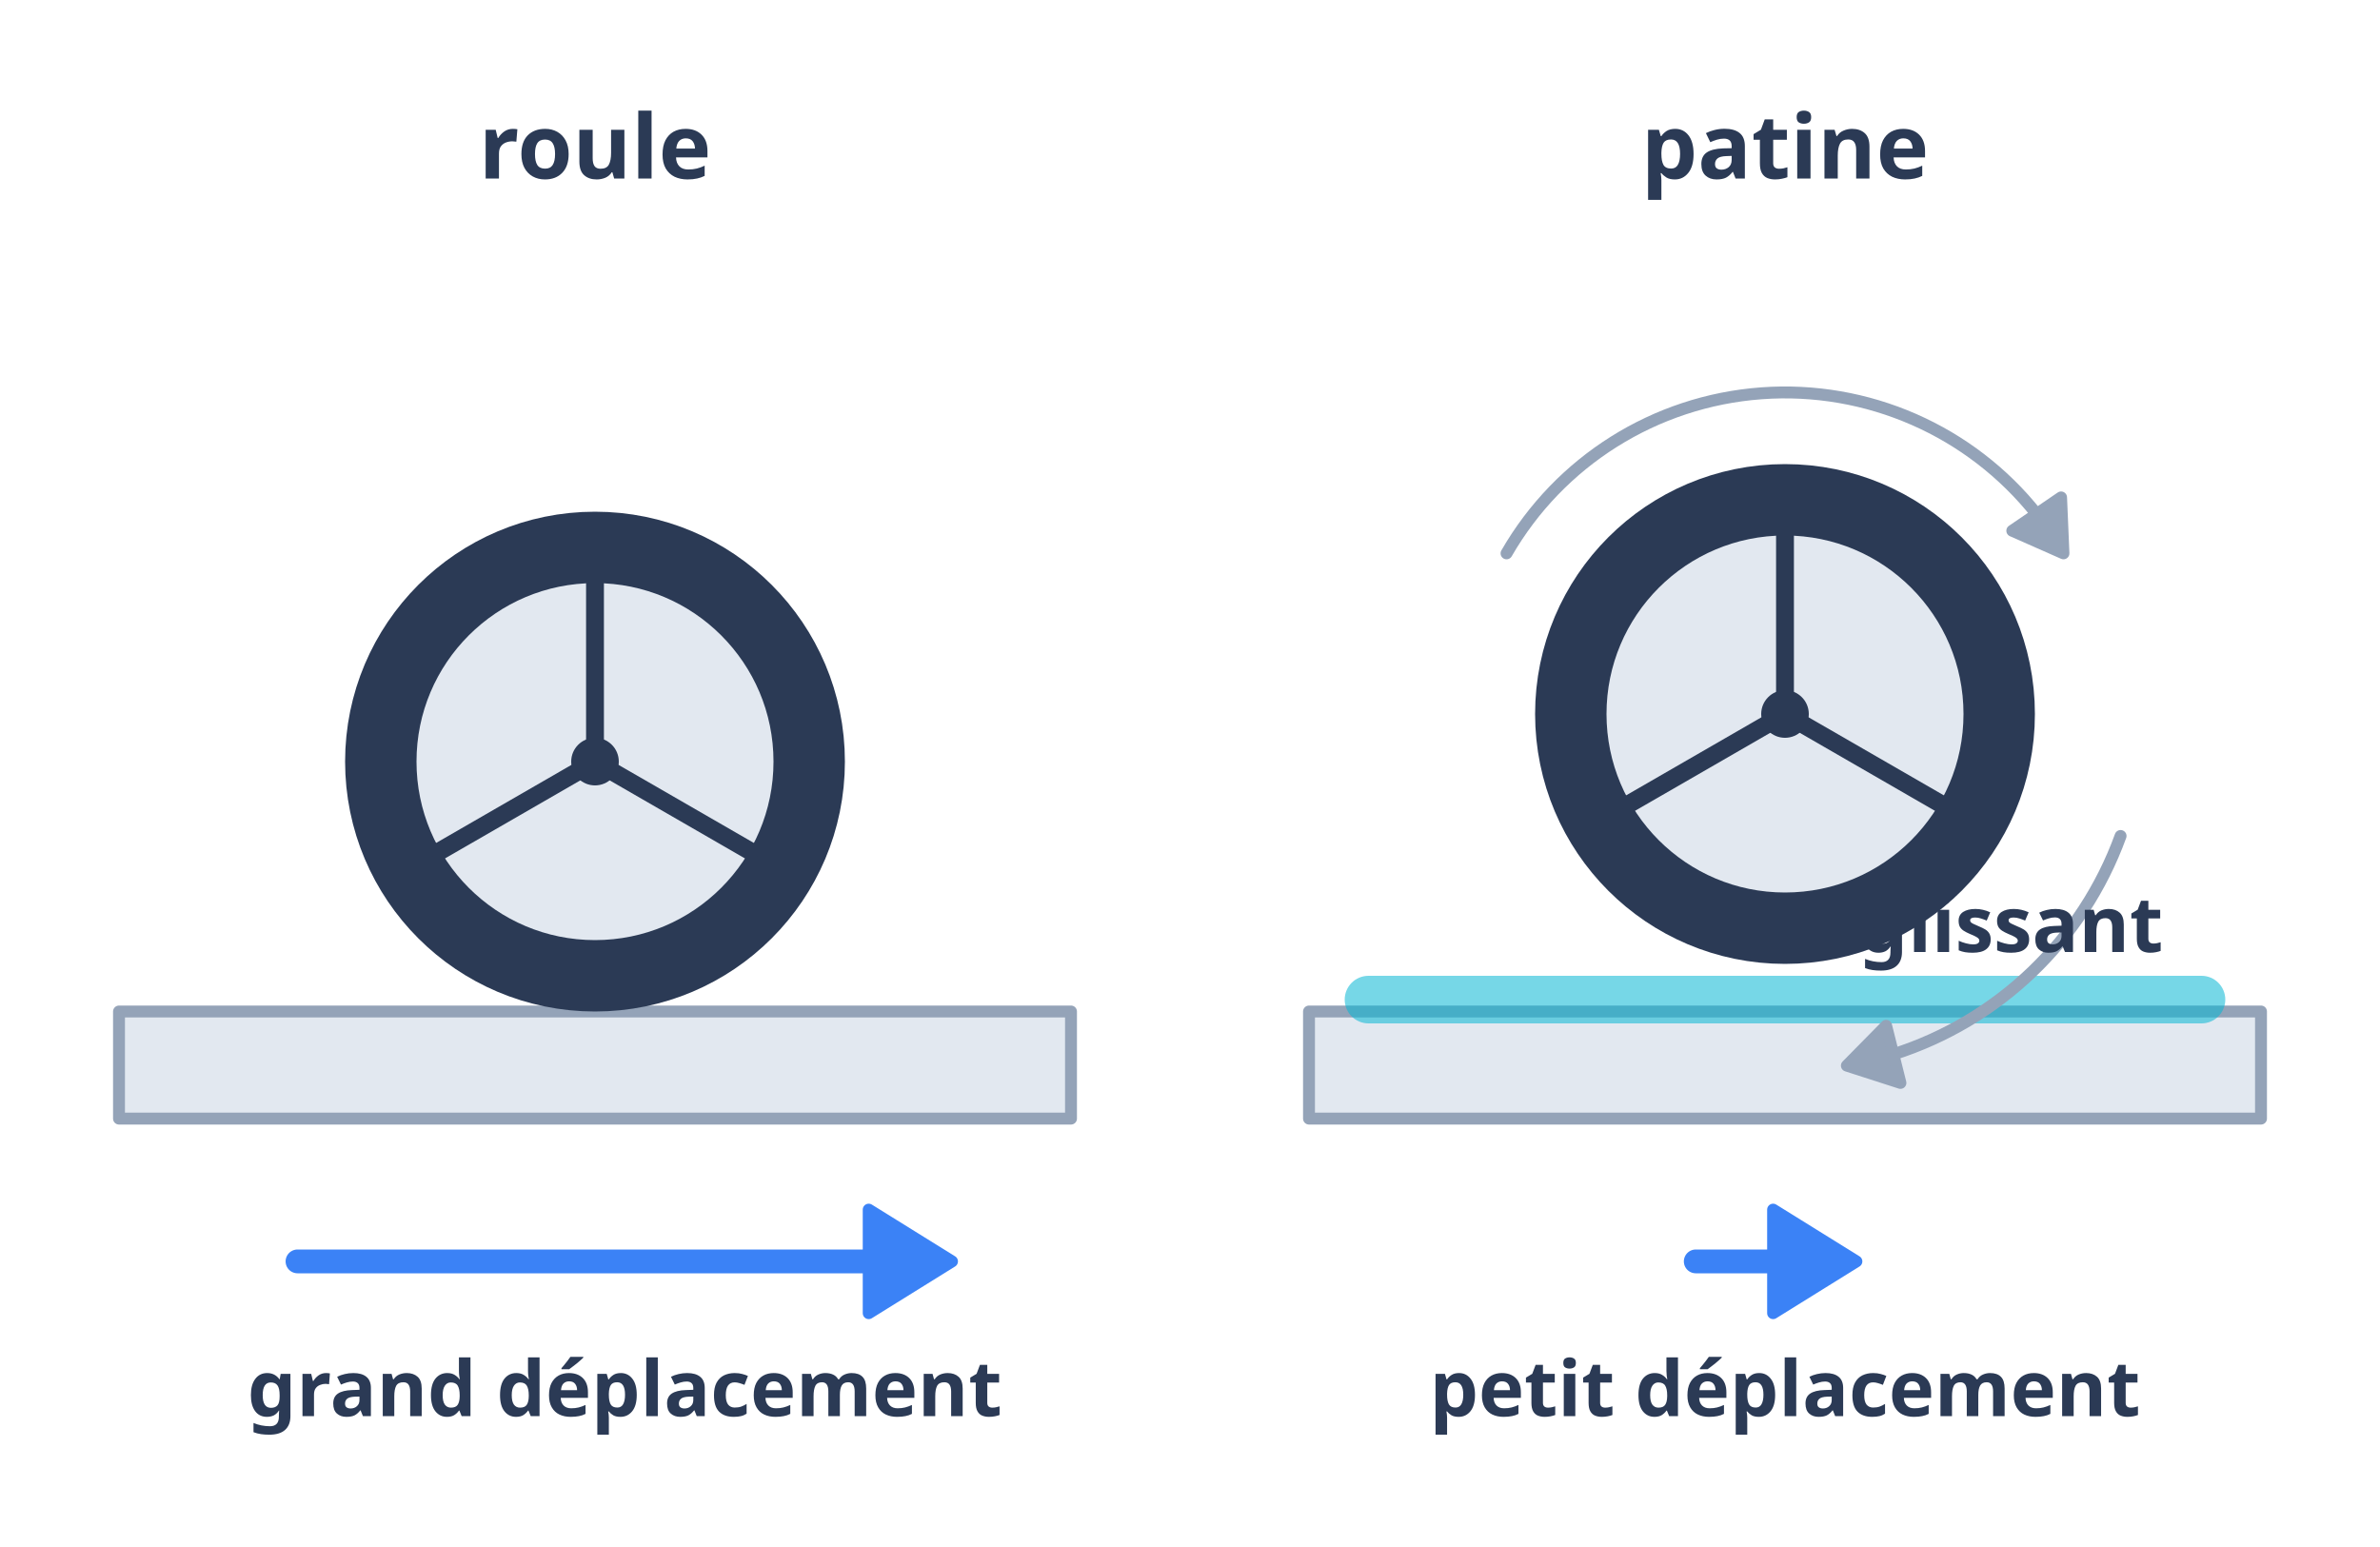
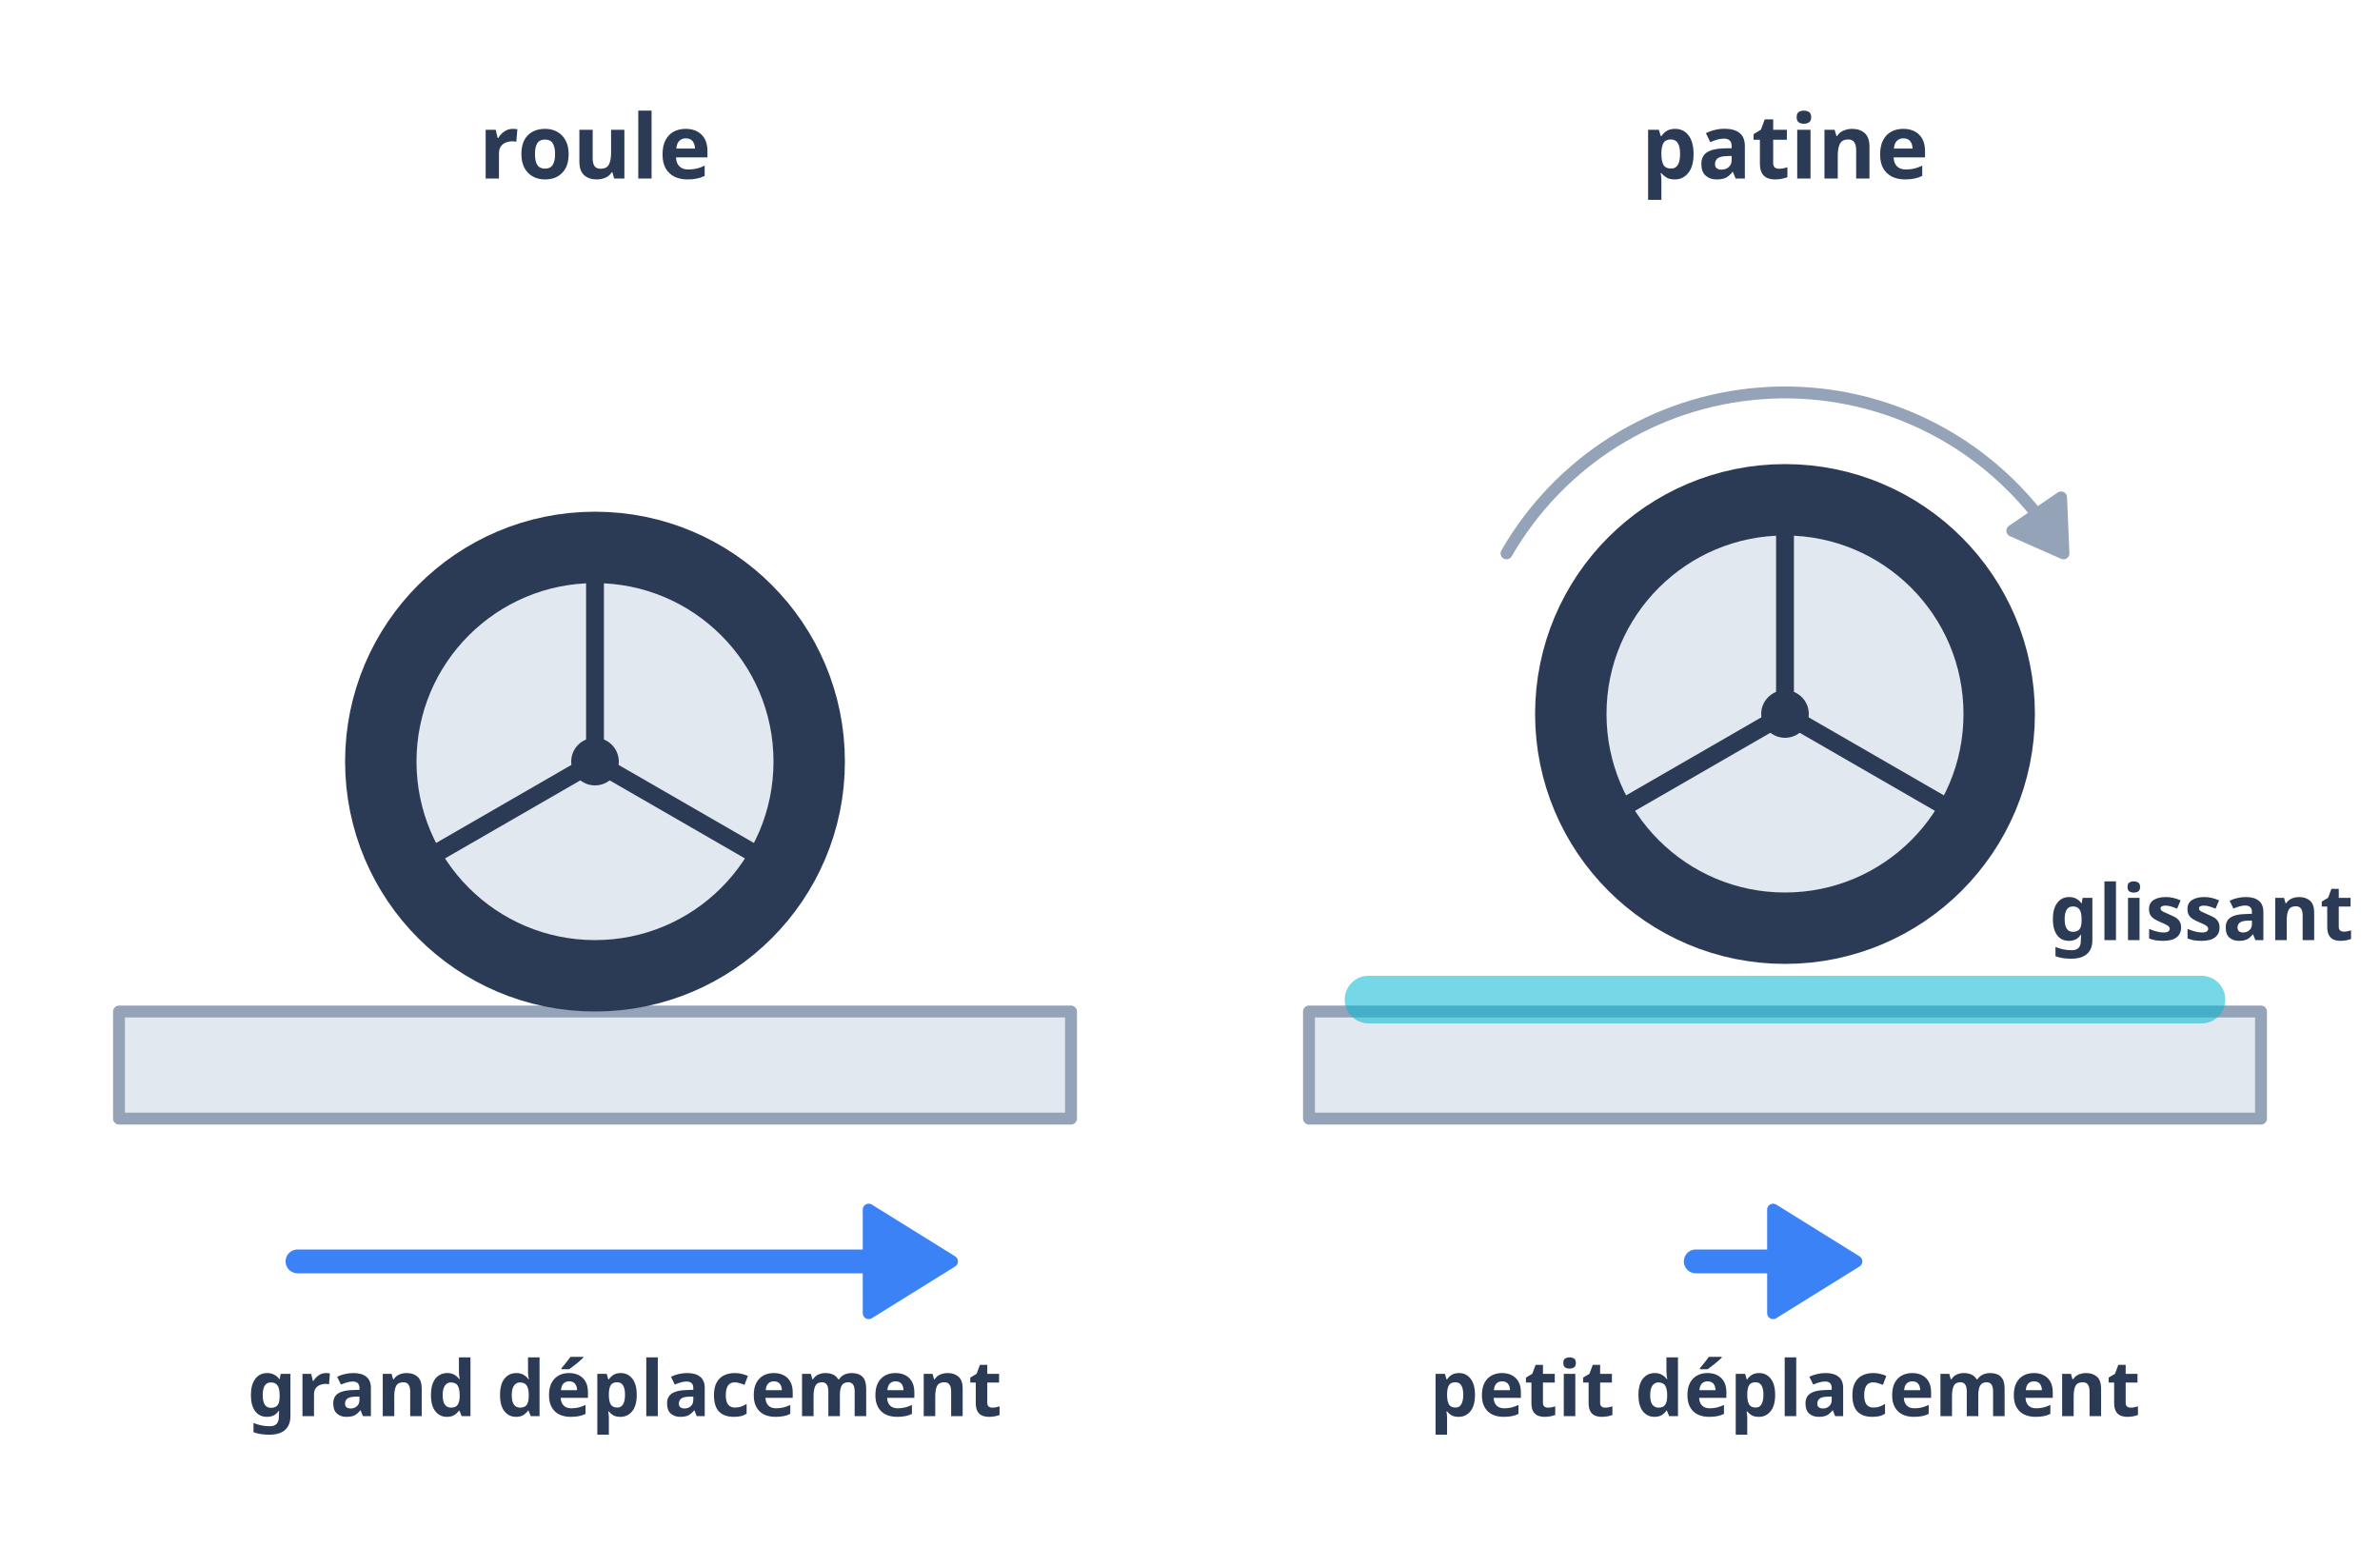
<svg xmlns="http://www.w3.org/2000/svg" viewBox="0 0 400 260" role="img">
  <style>.s{transform-origin:100px 128px;animation:s 4s linear infinite}@keyframes s{to{transform:rotate(360deg)}}.q{transform-origin:300px 120px;animation:q 1.2s linear infinite}@keyframes q{to{transform:rotate(360deg)}}@media (prefers-reduced-motion: reduce){*{animation:none!important}}</style>
  <g font-family="system-ui, sans-serif" font-weight="600" text-anchor="middle" stroke-linecap="round" stroke-linejoin="round">
    <text x="100" y="30" font-size="15" fill="#2B3A55">roule</text>
    <text x="300" y="30" font-size="15" fill="#2B3A55">patine</text>
    <rect x="20" y="170" width="160" height="18" fill="#E2E8F0" stroke="#94A3B8" stroke-width="2" />
    <rect x="220" y="170" width="160" height="18" fill="#E2E8F0" stroke="#94A3B8" stroke-width="2" />
    <rect x="226" y="164" width="148" height="8" rx="4" fill="#06B6D4" opacity=".55" />
    <circle cx="100" cy="128" r="36" fill="#E2E8F0" stroke="#2B3A55" stroke-width="12" />
    <g class="s">
      <path d="M100 128L100 98M100 128L126 143M100 128L74 143" stroke="#2B3A55" stroke-width="3" fill="none" />
    </g>
    <circle cx="100" cy="128" r="4" fill="#2B3A55" />
    <circle cx="300" cy="120" r="36" fill="#E2E8F0" stroke="#2B3A55" stroke-width="12" />
    <g class="q">
      <path d="M300 120L300 90M300 120L326 135M300 120L274 135" stroke="#2B3A55" stroke-width="3" fill="none" />
    </g>
    <circle cx="300" cy="120" r="4" fill="#2B3A55" />
    <path d="M253.2 93A54 54 0 0 1 342.3 86.4" stroke="#94A3B8" stroke-width="2" fill="none" />
    <polygon points="346.8,93 338.2,89.2 346.4,83.6" fill="#94A3B8" stroke="#94A3B8" stroke-width="2" />
-     <path d="M356.4 140.5A60 60 0 0 1 318.2 177.2" stroke="#94A3B8" stroke-width="2" fill="none" />
-     <polygon points="310.4,179.1 317,172.4 319.4,182" fill="#94A3B8" stroke="#94A3B8" stroke-width="2" />
    <line x1="50" y1="212" x2="147" y2="212" stroke="#3B82F6" stroke-width="4" />
    <polygon points="160,212 146,220.7 146,203.3" fill="#3B82F6" stroke="#3B82F6" stroke-width="2" />
    <text x="105" y="238" font-size="13" fill="#2B3A55">grand déplacement</text>
    <line x1="285" y1="212" x2="299" y2="212" stroke="#3B82F6" stroke-width="4" />
    <polygon points="312,212 298,220.7 298,203.3" fill="#3B82F6" stroke="#3B82F6" stroke-width="2" />
    <text x="300" y="238" font-size="13" fill="#2B3A55">petit déplacement</text>
-     <text x="338" y="160" font-size="13" fill="#2B3A55">glissant</text>
+     <text x="370" y="158" font-size="13" fill="#2B3A55">glissant</text>
  </g>
</svg>
